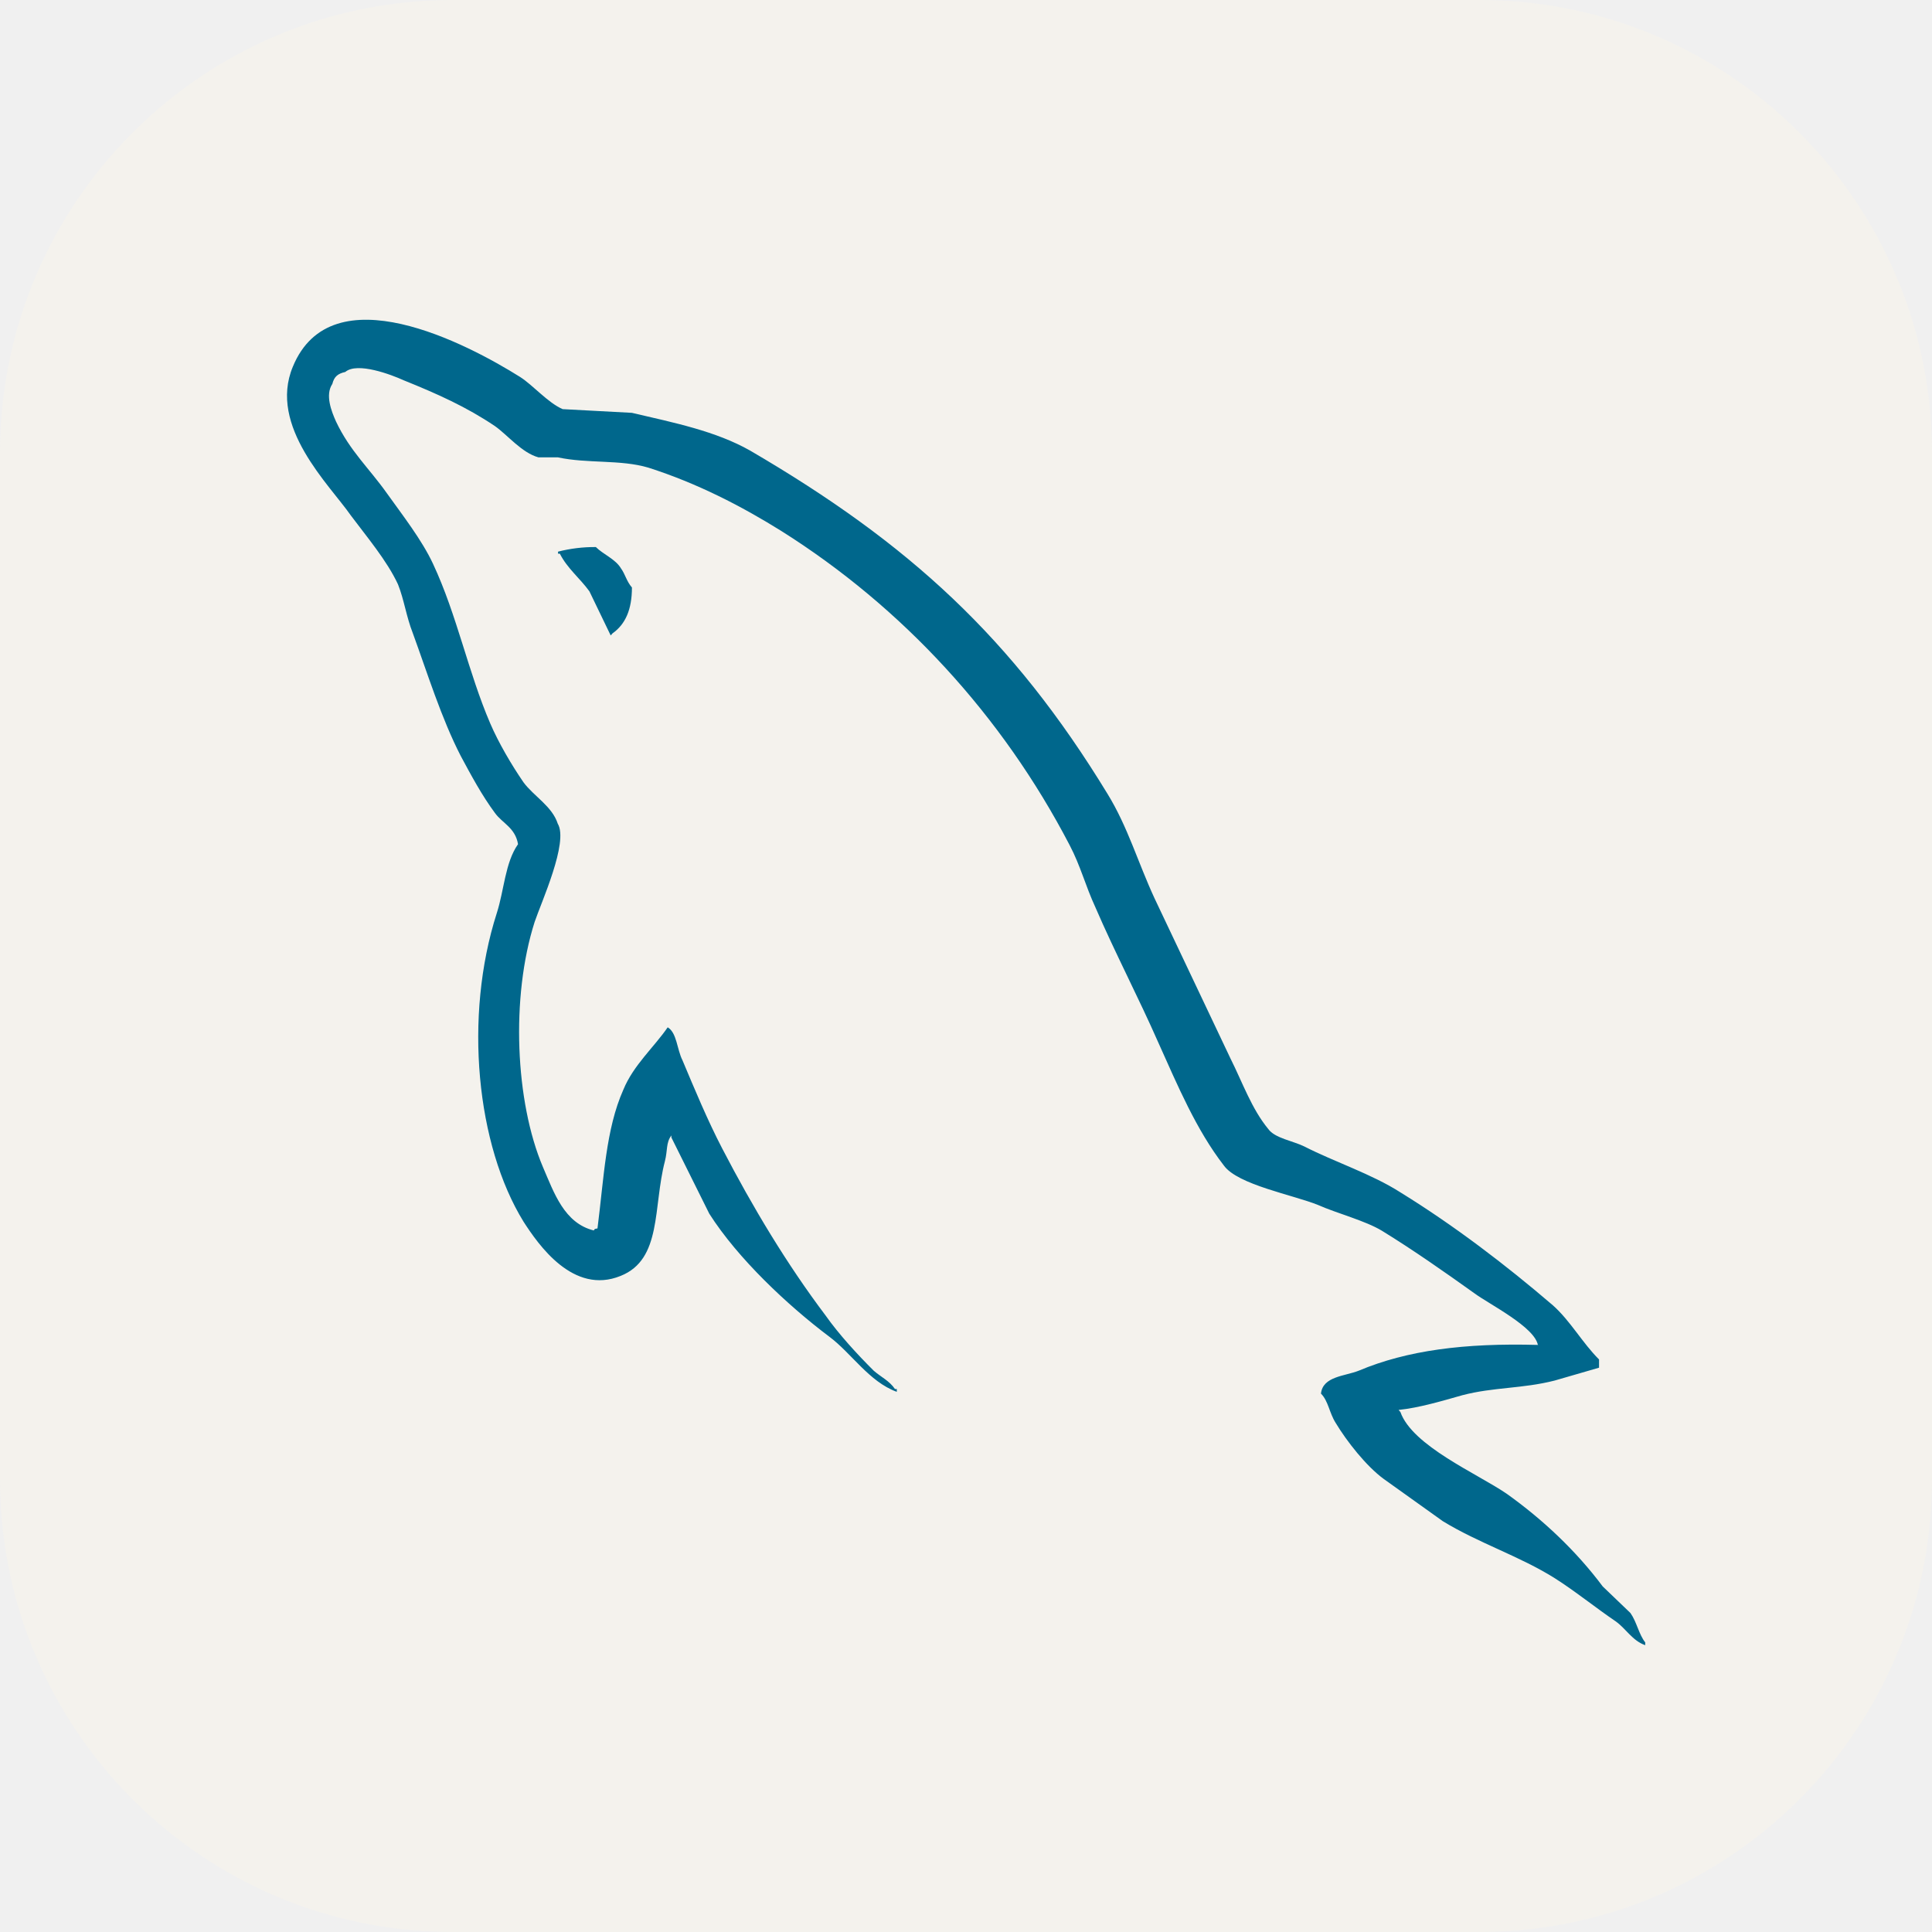
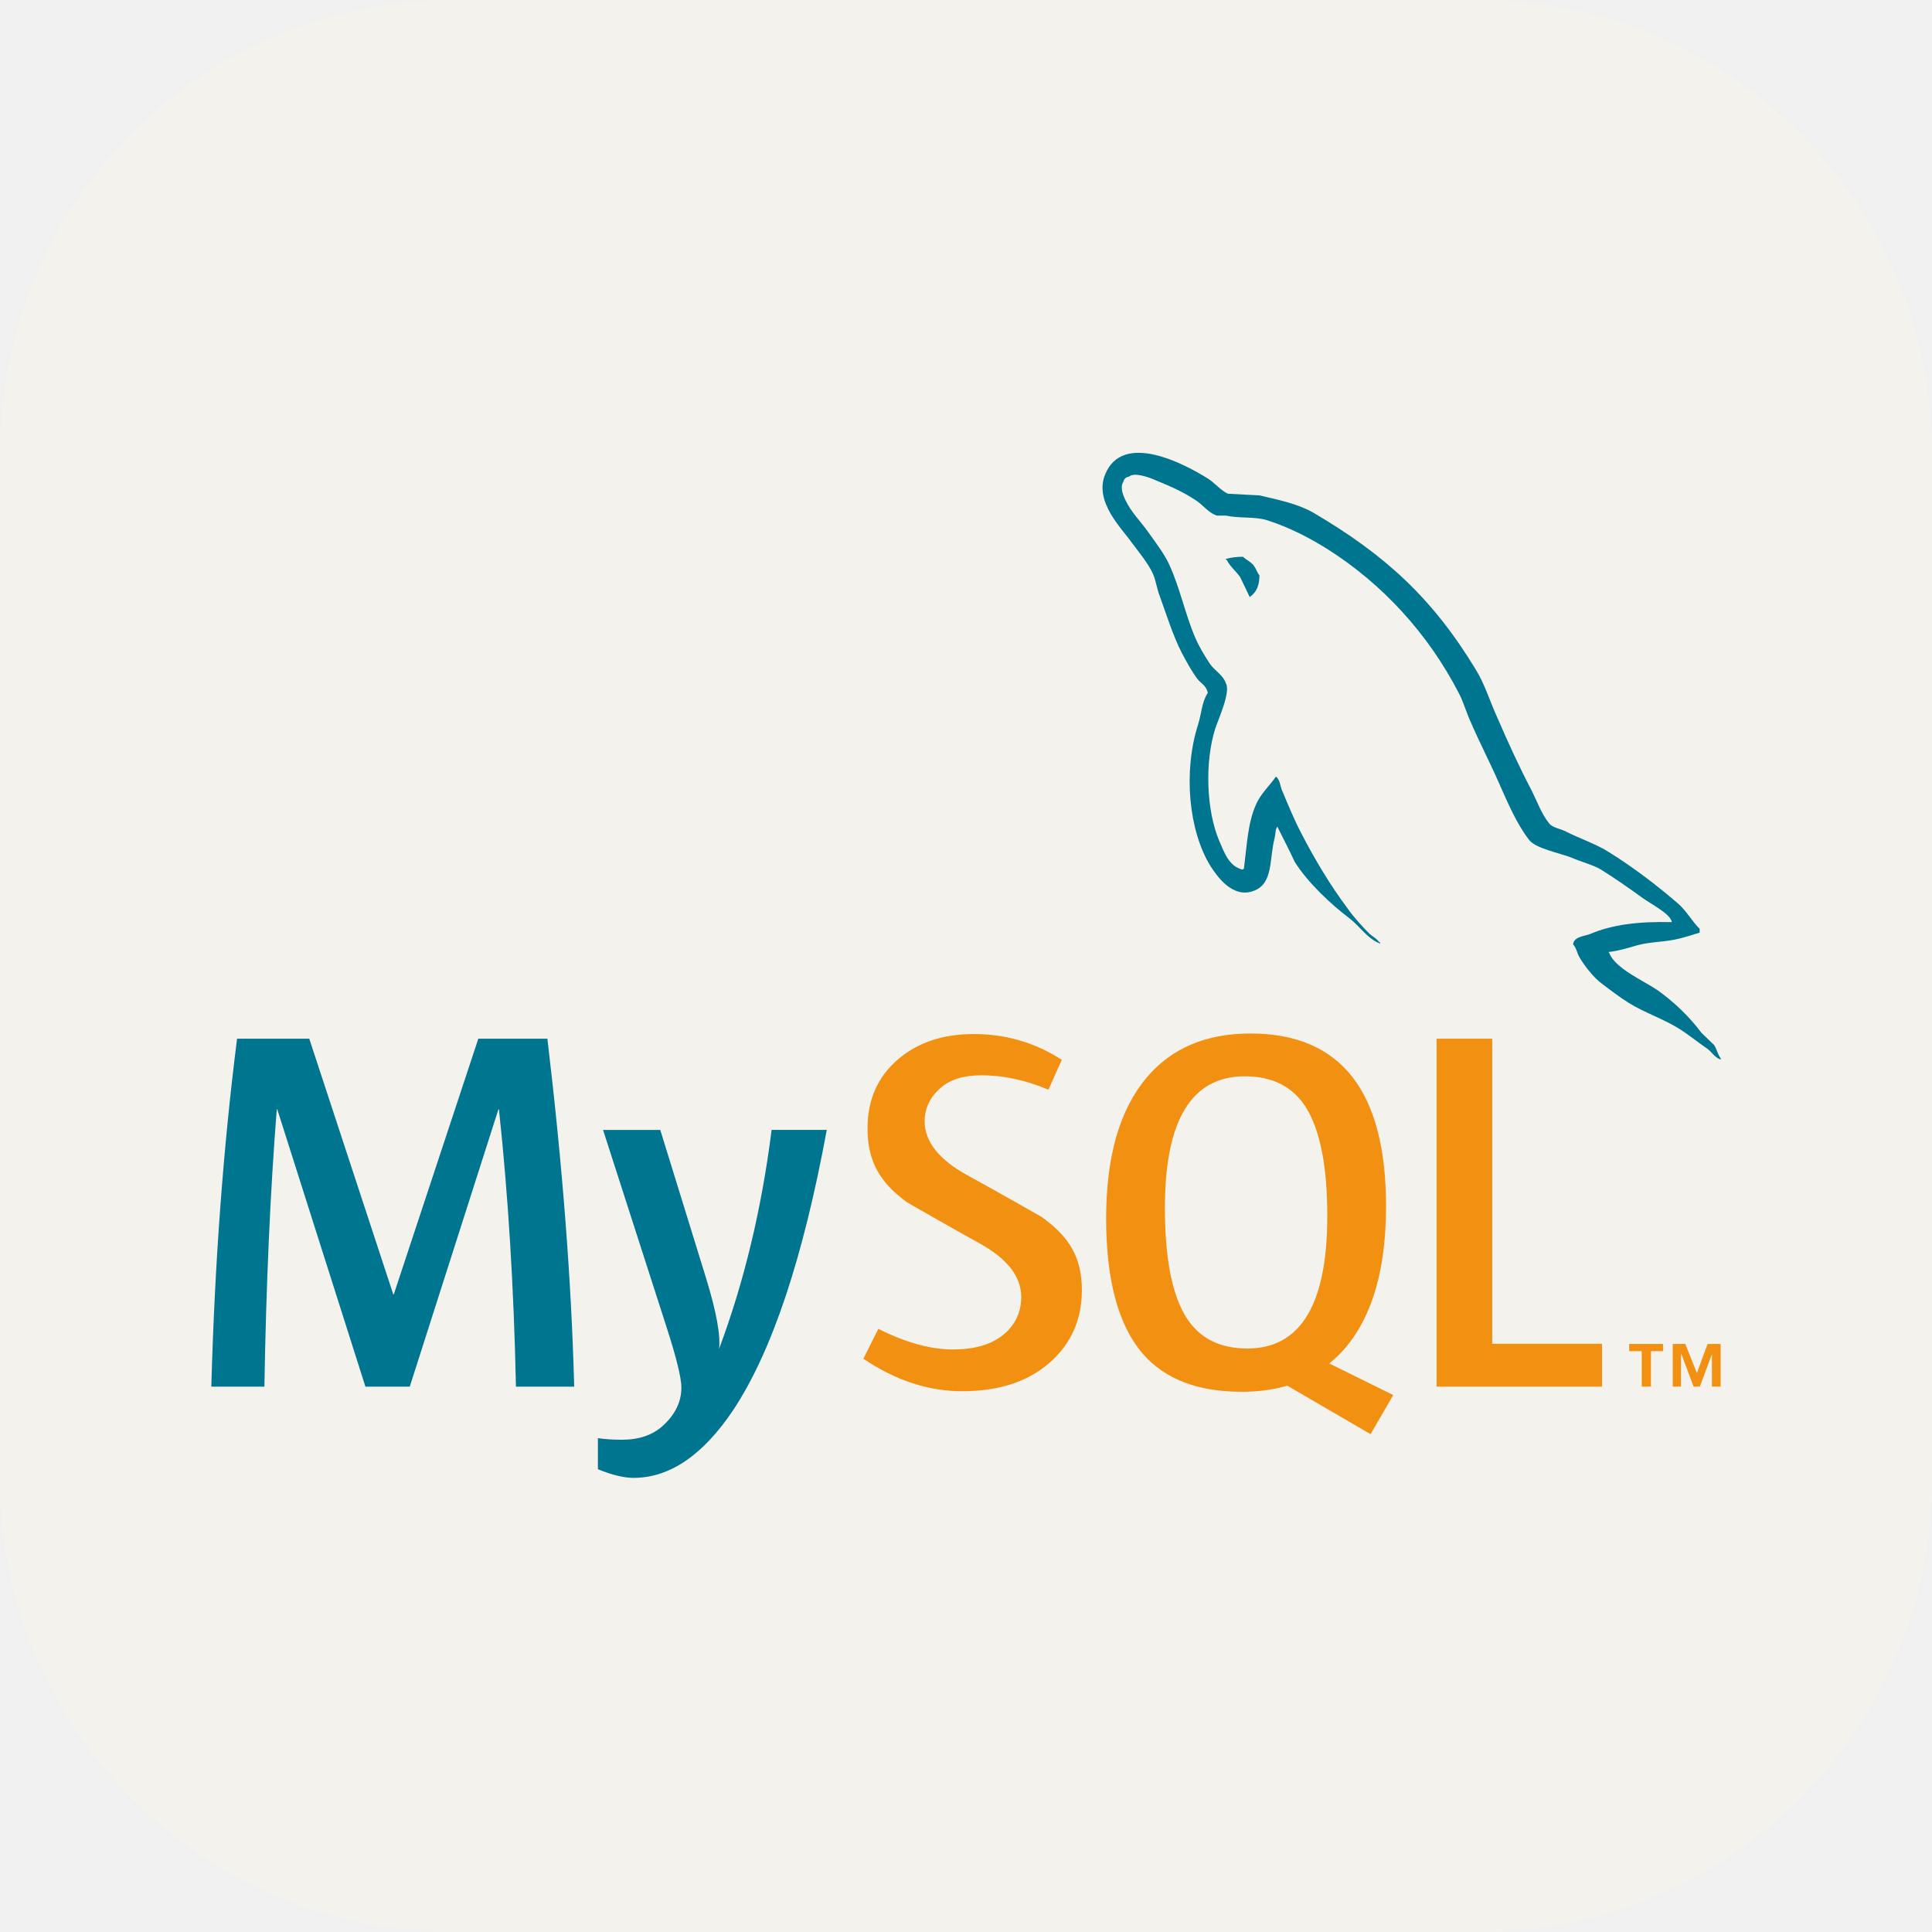
- <svg xmlns="http://www.w3.org/2000/svg" width="256" height="256" fill="none" viewBox="0 0 256 256">
-   <rect width="256" height="256" fill="#F4F2ED" rx="60" />
-   <g clip-path="url(#clip0_7_150)">
-     <path fill="#00678C" fill-rule="evenodd" d="M203.801 178.21C194.011 177.938 186.416 178.941 180.051 181.619C178.218 182.355 175.277 182.355 175.035 184.662C176.015 185.63 176.133 187.214 176.992 188.556C178.459 190.991 181.033 194.271 183.357 195.973L191.191 201.571C195.965 204.488 201.351 206.193 206.002 209.113C208.696 210.817 211.388 213.007 214.082 214.834C215.454 215.807 216.285 217.392 218 217.997V217.629C217.144 216.538 216.897 214.957 216.044 213.735L212.367 210.209C208.82 205.465 204.41 201.325 199.636 197.922C195.718 195.245 187.152 191.596 185.56 187.097L185.319 186.824C188.008 186.552 191.191 185.605 193.764 184.875C197.929 183.784 201.721 184.024 206.002 182.93L211.882 181.226V180.135C209.678 177.946 208.087 175.025 205.763 172.959C199.521 167.606 192.661 162.373 185.56 157.994C181.766 155.562 176.868 153.977 172.829 151.913C171.356 151.182 168.911 150.817 168.055 149.601C165.846 146.929 164.625 143.397 163.034 140.232L152.997 119.064C150.794 114.319 149.444 109.574 146.755 105.195C134.144 84.512 120.431 71.983 99.375 59.693C94.848 57.138 89.462 56.039 83.735 54.703L74.555 54.212C72.593 53.362 70.636 51.049 68.922 49.953C61.944 45.574 43.947 36.085 38.803 48.59C35.497 56.497 43.701 64.282 46.486 68.299C48.571 71.097 51.26 74.26 52.733 77.423C53.556 79.49 53.831 81.682 54.69 83.872C56.646 89.224 58.484 95.188 61.055 100.178C62.427 102.733 63.867 105.413 65.582 107.723C66.562 109.086 68.277 109.67 68.642 111.859C66.927 114.294 66.809 117.94 65.829 120.986C61.42 134.734 63.135 151.766 69.377 161.888C71.339 164.928 75.962 171.622 82.234 169.065C87.744 166.875 86.515 159.941 88.106 153.857C88.477 152.399 88.23 151.425 88.962 150.449V150.722L93.983 160.819C97.778 166.78 104.391 172.986 109.897 177.125C112.833 179.315 115.16 183.089 118.831 184.425V184.057H118.59C117.854 182.966 116.751 182.475 115.772 181.624C113.569 179.435 111.121 176.757 109.406 174.325C104.267 167.513 99.74 159.968 95.698 152.183C93.737 148.412 92.022 144.275 90.436 140.504C89.695 139.043 89.695 136.85 88.474 136.125C86.635 138.797 83.947 141.115 82.594 144.398C80.267 149.628 80.026 156.077 79.17 162.769C78.676 162.891 78.895 162.769 78.676 163.041C74.763 162.071 73.413 158.051 71.945 154.648C68.274 146.01 67.659 132.141 70.842 122.164C71.698 119.609 75.375 111.579 73.907 109.146C73.166 106.834 70.724 105.498 69.374 103.671C67.783 101.359 66.073 98.441 64.971 95.886C62.035 89.069 60.567 81.529 57.381 74.715C55.908 71.552 53.34 68.266 51.257 65.349C48.93 62.063 46.365 59.751 44.526 55.859C43.915 54.496 43.059 52.331 44.038 50.869C44.279 49.896 44.773 49.506 45.748 49.288C47.339 47.924 51.872 49.653 53.463 50.379C57.99 52.205 61.785 53.907 65.58 56.459C67.294 57.675 69.133 59.988 71.336 60.599H73.91C77.828 61.449 82.232 60.871 85.9 61.962C92.389 64.034 98.264 67.072 103.532 70.36C119.567 80.458 132.792 94.814 141.725 111.971C143.193 114.769 143.805 117.324 145.155 120.244C147.729 126.208 150.912 132.289 153.477 138.132C156.051 143.85 158.498 149.694 162.17 154.438C164.008 156.993 171.35 158.329 174.654 159.668C177.104 160.759 180.896 161.741 183.105 163.077C187.264 165.632 191.427 168.552 195.342 171.35C197.298 172.806 203.423 175.849 203.787 178.276L203.801 178.21ZM78.958 72.487C77.267 72.472 75.581 72.677 73.943 73.095V73.368H74.184C75.164 75.315 76.879 76.654 78.102 78.358L80.92 84.199L81.162 83.926C82.876 82.71 83.735 80.763 83.735 77.845C83 76.995 82.879 76.141 82.267 75.29C81.532 74.074 79.941 73.463 78.958 72.493V72.487Z" clip-rule="evenodd" />
+ <svg xmlns="http://www.w3.org/2000/svg" width="256" height="256" viewBox="0 0 256 256" fill="none">
+   <g clip-path="url(#clip0_10_374)">
+     <path d="M196 0H60C26.863 0 0 26.863 0 60V196C0 229.137 26.863 256 60 256H196C229.137 256 256 229.137 256 196V60C256 26.863 229.137 0 196 0Z" fill="#F4F2ED" />
+     <path d="M76.083 183.738H68.366C68.093 170.712 67.342 158.466 66.113 146.991H66.044L54.295 183.738H48.419L36.74 146.991H36.673C35.807 158.009 35.261 170.258 35.034 183.738H28C28.453 167.345 29.593 151.977 31.413 137.631H40.978L52.11 171.51H52.179L63.38 137.631H72.531C74.535 154.434 75.72 169.804 76.083 183.738ZM109.551 149.72C106.409 166.771 102.264 179.16 97.119 186.894C93.11 192.847 88.719 195.826 83.936 195.826C82.661 195.826 81.088 195.442 79.224 194.678V190.567C80.135 190.698 81.204 190.773 82.433 190.773C84.667 190.773 86.462 190.158 87.831 188.926C89.469 187.426 90.287 185.74 90.287 183.874C90.287 182.595 89.649 179.979 88.376 176.018L79.907 149.719H87.488L93.567 169.388C94.933 173.854 95.502 176.973 95.274 178.749C98.598 169.871 100.92 160.192 102.243 149.717H109.551V149.72Z" fill="#00758F" />
+     <path d="M212.275 183.738H190.354V137.631H197.728V178.063H212.275V183.738ZM184.616 184.852L176.139 180.669C176.891 180.052 177.61 179.384 178.257 178.61C181.86 174.378 183.657 168.119 183.657 159.829C183.657 144.575 177.671 136.945 165.695 136.945C159.822 136.945 155.241 138.88 151.965 142.753C148.365 146.988 146.568 153.225 146.568 161.47C146.568 169.575 148.161 175.52 151.348 179.291C154.263 182.708 158.658 184.418 164.535 184.418C166.727 184.418 168.738 184.15 170.571 183.609L181.606 190.033L184.616 184.852ZM157.157 174.512C155.29 171.509 154.357 166.686 154.357 160.037C154.357 148.427 157.884 142.616 164.945 142.616C168.635 142.616 171.341 144.006 173.07 146.78C174.934 149.787 175.872 154.567 175.872 161.124C175.872 172.828 172.343 178.682 165.286 178.682C161.594 178.683 158.889 177.298 157.157 174.512ZM143.355 170.958C143.355 174.868 141.92 178.076 139.054 180.589C136.185 183.091 132.337 184.345 127.516 184.345C123.007 184.345 118.634 182.905 114.402 180.039L116.384 176.079C120.026 177.903 123.323 178.81 126.283 178.81C129.061 178.81 131.232 178.194 132.807 176.973C134.38 175.747 135.318 174.027 135.318 171.853C135.318 169.114 133.408 166.773 129.904 164.812C126.672 163.037 120.209 159.327 120.209 159.327C116.706 156.774 114.952 154.033 114.952 149.517C114.952 145.78 116.26 142.764 118.877 140.469C121.498 138.165 124.878 137.016 129.022 137.016C133.302 137.016 137.193 138.163 140.697 140.433L138.92 144.394C135.922 143.12 132.964 142.483 130.045 142.483C127.682 142.483 125.856 143.051 124.587 144.192C123.308 145.329 122.519 146.783 122.519 148.566C122.519 151.292 124.47 153.663 128.069 155.663C131.344 157.44 137.968 161.215 137.968 161.215C141.561 163.763 143.355 166.479 143.355 170.958Z" fill="#F29111" />
+     <path d="M221.533 122.188C217.074 122.074 213.622 122.523 210.724 123.749C209.887 124.083 208.557 124.083 208.441 125.14C208.893 125.588 208.945 126.309 209.337 126.927C210.005 128.041 211.17 129.539 212.233 130.321C213.401 131.215 214.573 132.101 215.802 132.881C217.968 134.222 220.425 135.002 222.536 136.338C223.766 137.115 224.989 138.12 226.221 138.956C226.826 139.402 227.214 140.126 228 140.404V140.234C227.606 139.733 227.494 139.009 227.108 138.451L225.435 136.837C223.819 134.666 221.81 132.771 219.643 131.214C217.86 129.985 213.959 128.315 213.235 126.26L213.122 126.147C214.348 126.032 215.802 125.588 216.966 125.246C218.862 124.746 220.59 124.86 222.535 124.36C223.429 124.137 224.317 123.856 225.214 123.58V123.078C224.206 122.074 223.488 120.741 222.427 119.793C219.591 117.343 216.465 114.946 213.235 112.94C211.505 111.823 209.281 111.105 207.439 110.155C206.775 109.819 205.657 109.654 205.266 109.096C204.267 107.87 203.705 106.257 202.98 104.806C201.37 101.744 199.805 98.347 198.415 95.11C197.41 92.938 196.799 90.77 195.573 88.761C189.832 79.292 183.597 73.557 174.014 67.927C171.955 66.755 169.505 66.256 166.888 65.641L162.708 65.421C161.816 65.03 160.923 63.97 160.144 63.469C156.965 61.464 148.78 57.12 146.441 62.856C144.935 66.481 148.669 70.045 149.952 71.884C150.899 73.16 152.126 74.613 152.788 76.062C153.18 77.009 153.291 78.014 153.683 79.015C154.575 81.466 155.408 84.194 156.58 86.481C157.192 87.647 157.858 88.873 158.64 89.929C159.087 90.546 159.865 90.819 160.035 91.826C159.259 92.936 159.197 94.61 158.752 96.003C156.747 102.297 157.53 110.095 160.371 114.721C161.26 116.114 163.38 119.18 166.217 118.005C168.728 117.002 168.172 113.828 168.893 111.044C169.059 110.371 168.95 109.93 169.284 109.488V109.597C170.061 111.155 170.845 112.657 171.566 114.22C173.294 116.947 176.303 119.79 178.81 121.679C180.145 122.687 181.202 124.411 182.874 125.027V124.86H182.763C182.425 124.36 181.93 124.137 181.485 123.749C180.48 122.745 179.368 121.519 178.588 120.407C176.253 117.286 174.186 113.831 172.352 110.265C171.454 108.535 170.68 106.644 169.957 104.918C169.62 104.251 169.62 103.246 169.06 102.91C168.222 104.135 167.001 105.195 166.39 106.695C165.329 109.094 165.219 112.046 164.825 115.115L164.606 115.222C162.832 114.776 162.214 112.94 161.54 111.382C159.871 107.424 159.591 101.072 161.039 96.505C161.427 95.338 163.104 91.66 162.435 90.548C162.099 89.482 160.984 88.875 160.373 88.035C159.654 86.98 158.866 85.643 158.365 84.471C157.029 81.353 156.357 77.898 154.918 74.781C154.245 73.329 153.077 71.826 152.132 70.488C151.07 68.985 149.903 67.926 149.063 66.144C148.786 65.531 148.396 64.529 148.842 63.862C148.951 63.415 149.178 63.248 149.622 63.136C150.344 62.526 152.406 63.302 153.13 63.637C155.195 64.472 156.922 65.252 158.646 66.421C159.426 66.981 160.262 68.039 161.263 68.318H162.435C164.214 68.706 166.22 68.425 167.894 68.93C170.845 69.878 173.519 71.269 175.917 72.771C183.214 77.398 189.231 83.973 193.293 91.826C193.96 93.106 194.243 94.278 194.851 95.612C196.025 98.344 197.476 101.13 198.641 103.804C199.811 106.421 200.927 109.093 202.598 111.267C203.432 112.436 206.781 113.049 208.283 113.662C209.394 114.162 211.124 114.606 212.126 115.219C214.021 116.387 215.909 117.727 217.691 119.011C218.578 119.679 221.367 121.072 221.533 122.188ZM164.708 73.776C163.938 73.768 163.172 73.862 162.427 74.056V74.168H162.535C162.984 75.058 163.764 75.676 164.32 76.453C164.769 77.346 165.158 78.232 165.598 79.124L165.705 79.013C166.491 78.457 166.882 77.565 166.882 76.228C166.543 75.834 166.491 75.449 166.209 75.058C165.881 74.501 165.158 74.223 164.708 73.776Z" fill="#00758F" />
+     <path d="M226.838 183.731H227.993V178.082H226.261L224.849 181.937L223.315 178.082H221.647V183.731H222.737V179.433H222.799L224.406 183.731H225.237L226.838 179.433V183.731ZM217.54 183.731H218.762V179.039H220.36V178.081H215.875V179.039H217.537L217.54 183.731Z" fill="#F29111" />
  </g>
  <defs>
-     <clipPath id="clip0_7_150">
-       <rect width="180" height="180" fill="#fff" transform="translate(38 38)" />
+     <clipPath id="clip0_10_374">
+       <rect width="256" height="256" fill="white" />
    </clipPath>
  </defs>
</svg>
